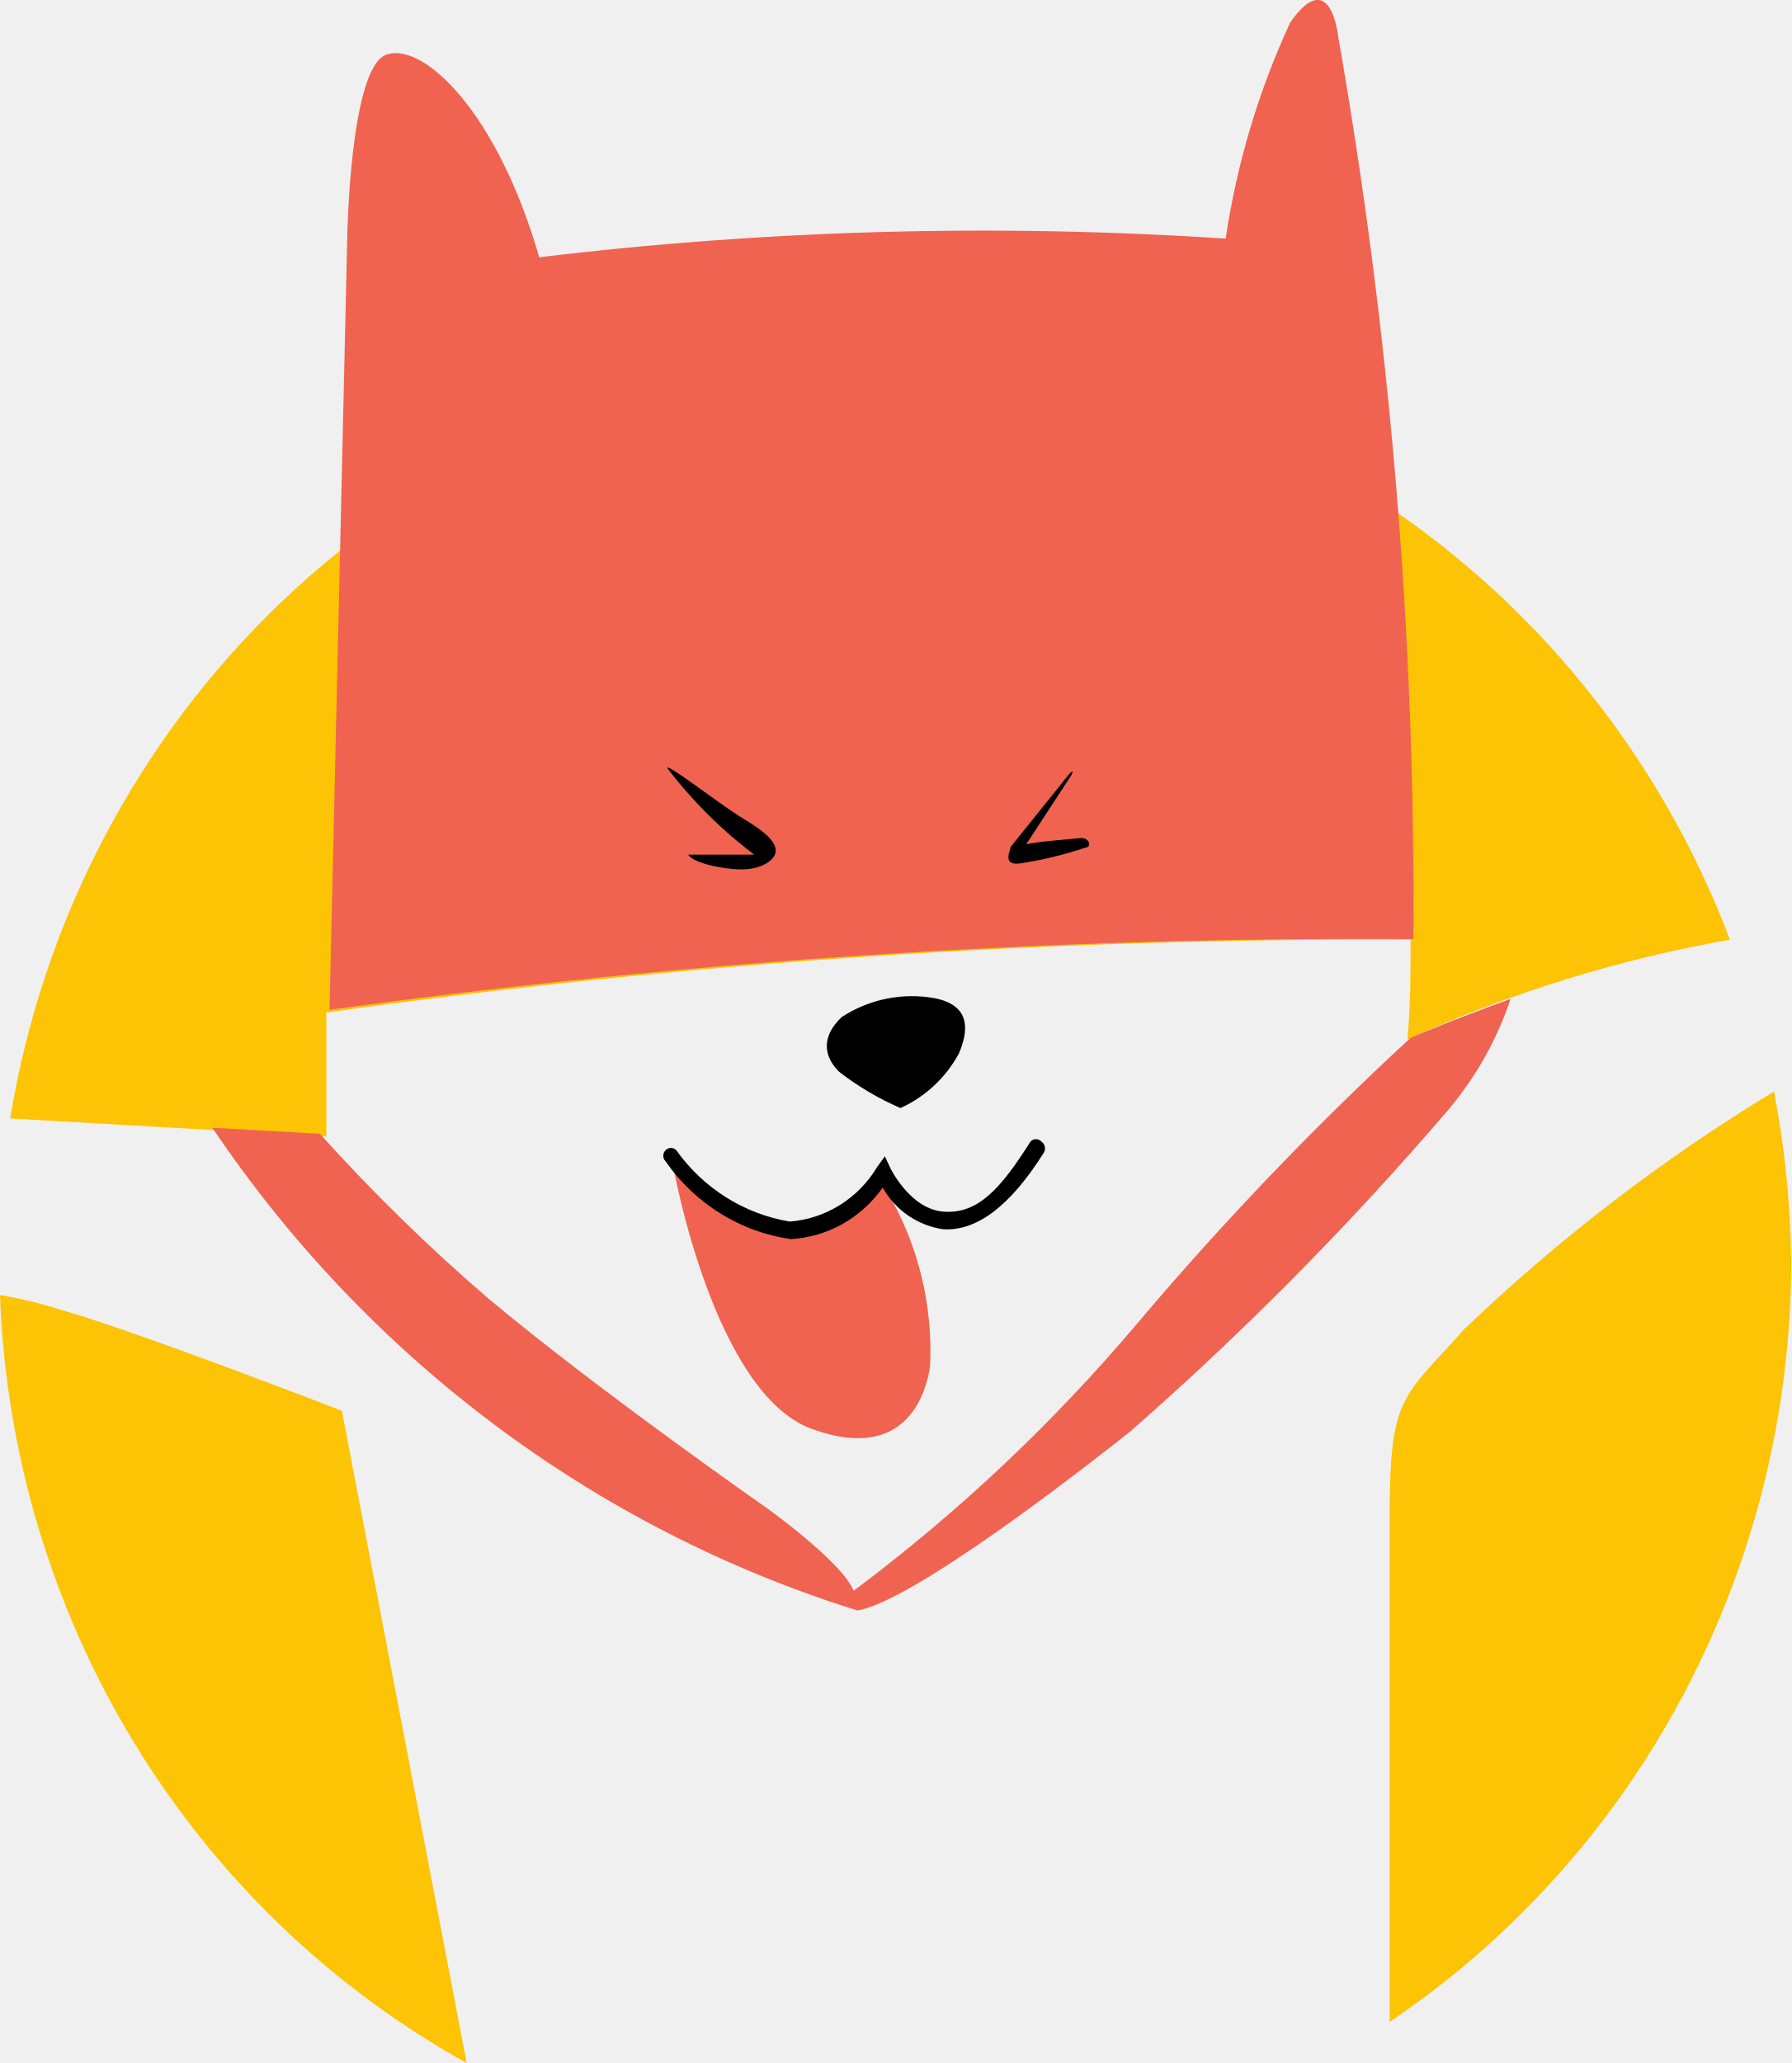
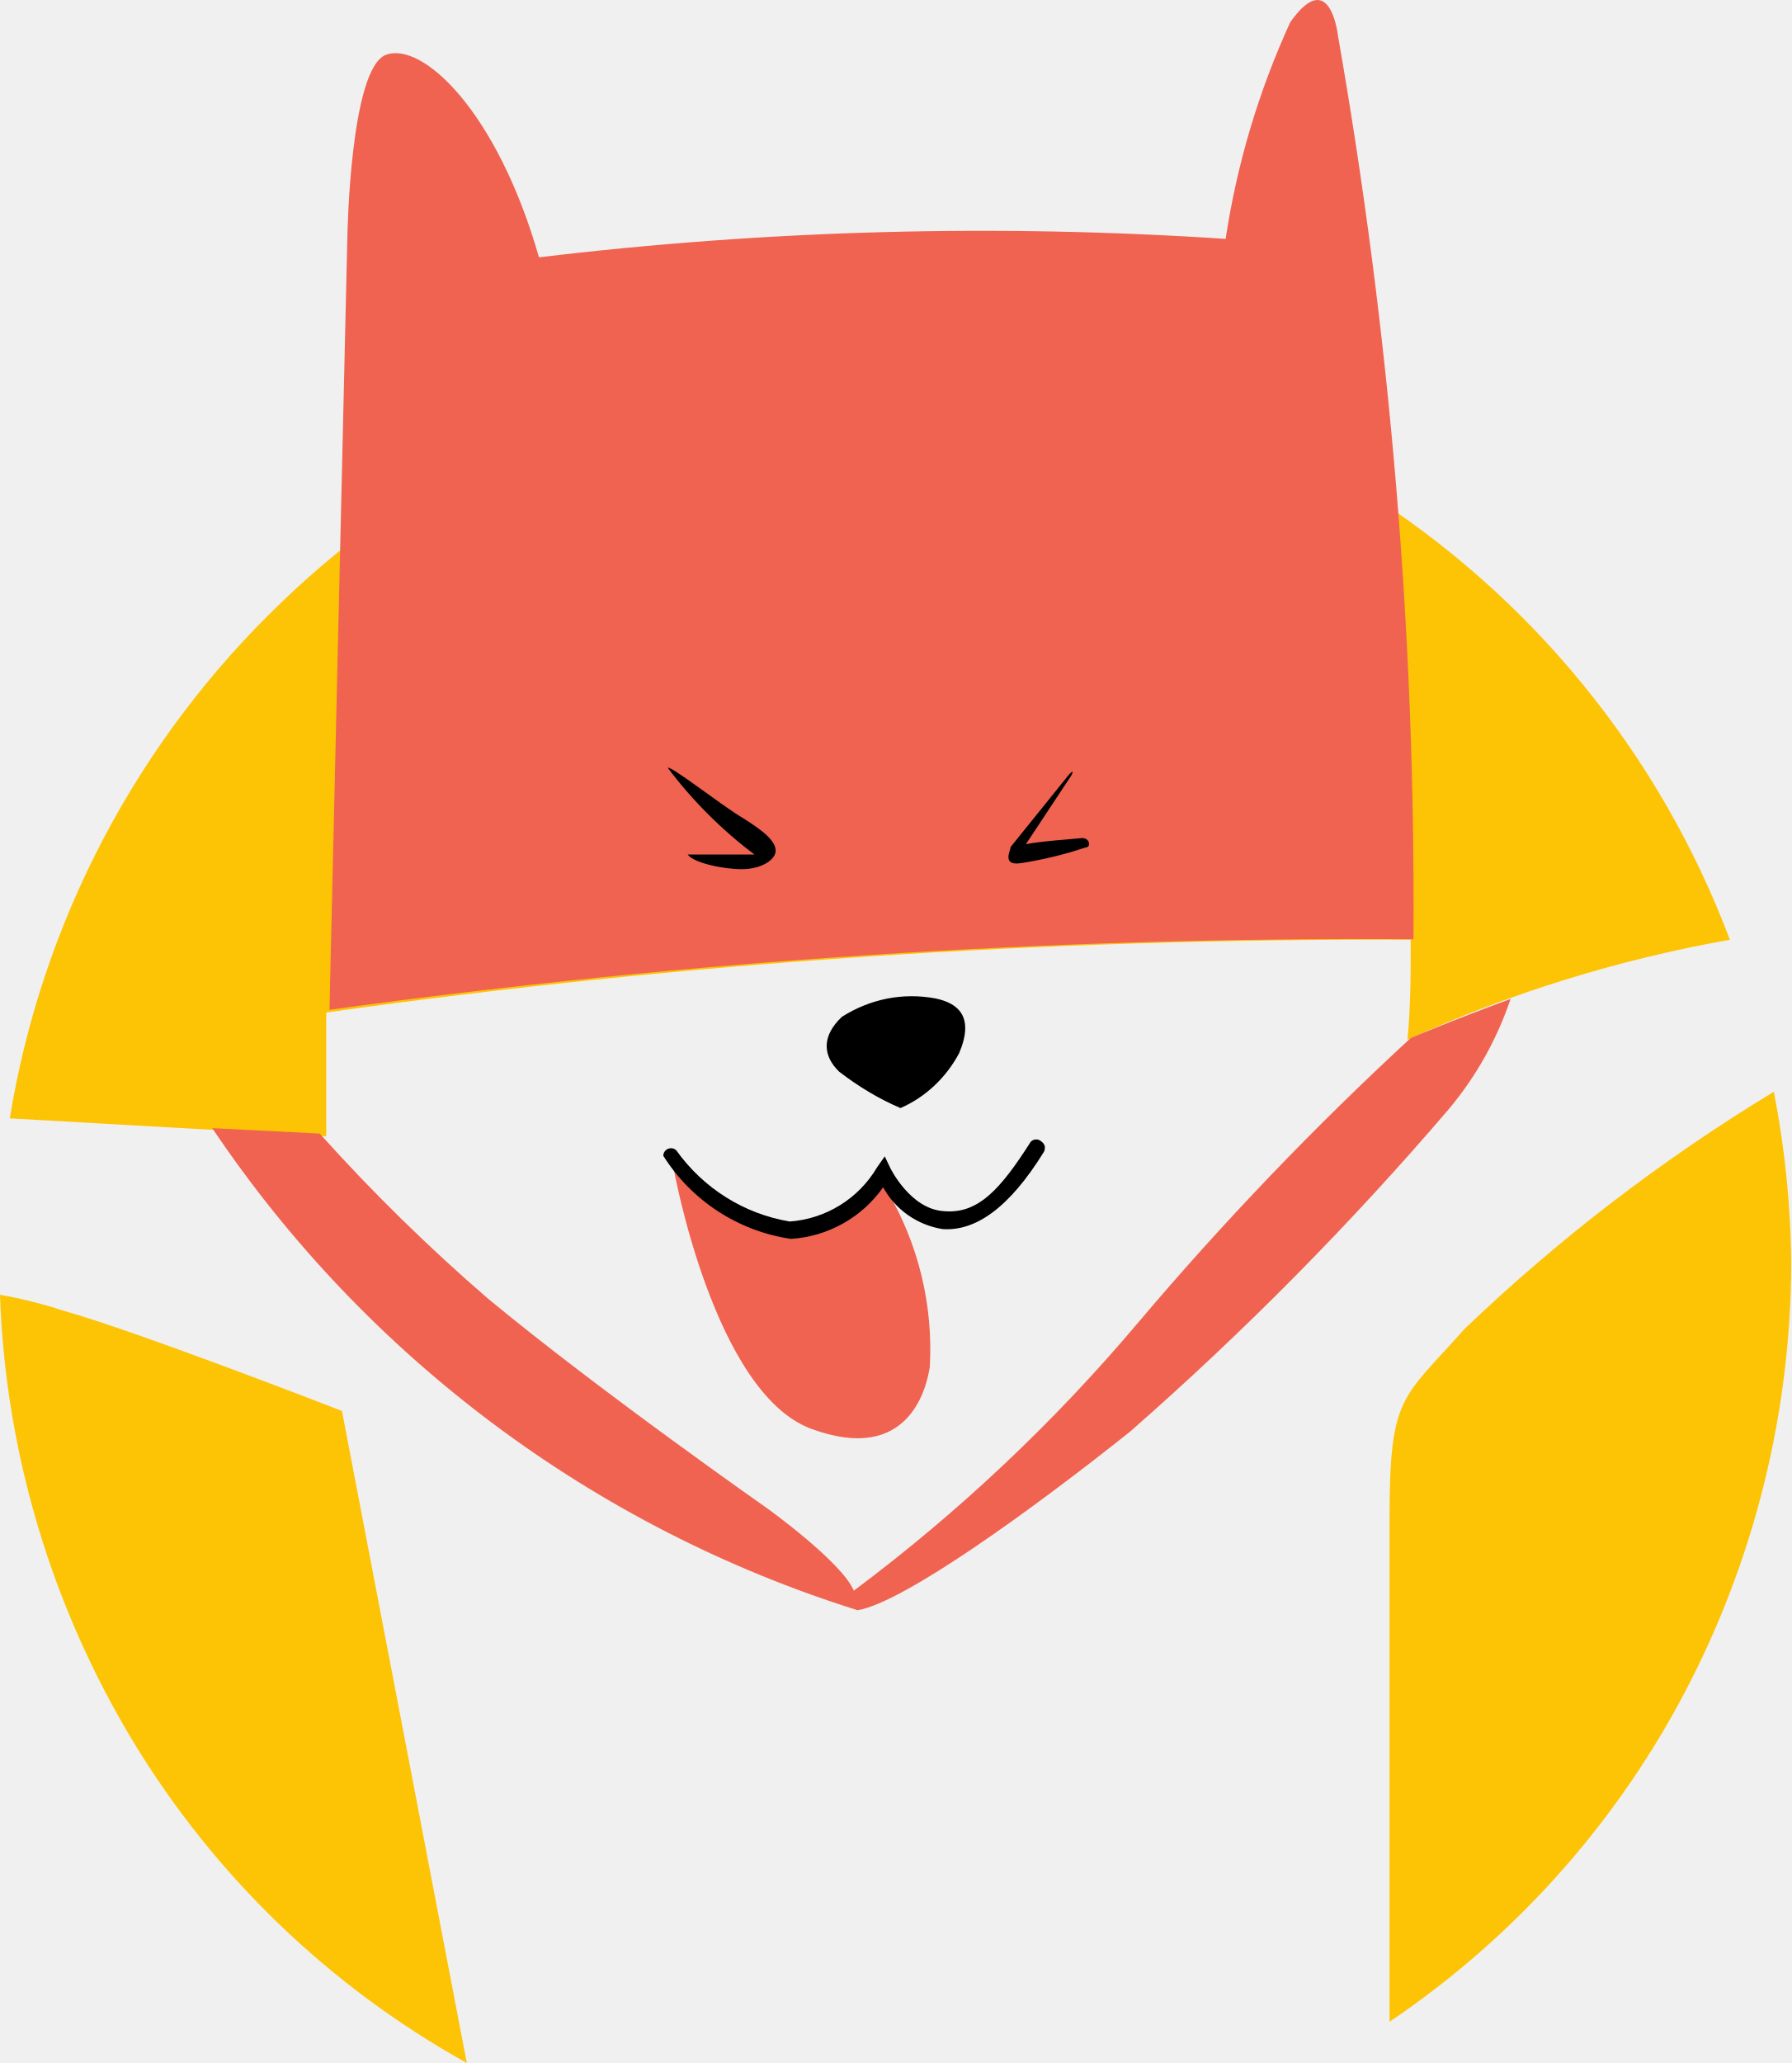
- <svg xmlns="http://www.w3.org/2000/svg" width="33" height="38" viewBox="0 0 33 38" fill="none">
-   <g clip-path="url(#clip0_153_267)">
-     <path d="M6.012 20.935V18.651C12.631 17.724 19.306 17.275 25.988 17.308C25.988 17.914 25.988 18.53 25.929 19.146C27.828 18.287 29.824 17.669 31.871 17.308C30.566 13.864 28.188 10.954 25.104 9.023C22.019 7.093 18.398 6.251 14.798 6.625C11.198 6.999 7.818 8.57 5.178 11.095C2.539 13.62 0.785 16.96 0.188 20.601L6.012 20.935Z" fill="#FDC305" />
-     <path d="M26.978 24.481C25.829 25.774 25.602 25.694 25.602 27.967C25.602 28.887 25.602 32.918 25.602 37.242C27.872 35.712 29.736 33.633 31.027 31.189C32.318 28.746 32.996 26.014 33 23.238C32.987 22.187 32.881 21.139 32.683 20.106C30.631 21.349 28.718 22.816 26.978 24.481Z" fill="#FDC305" />
-     <path d="M6.299 25.987C6.299 25.987 2.545 24.532 1.159 24.138C0.78 24.016 0.392 23.921 0 23.855C0.107 26.771 0.956 29.608 2.463 32.088C3.971 34.568 6.084 36.605 8.597 38L6.299 25.987Z" fill="#FDC305" />
-     <path d="M26.038 17.297C26.078 11.719 25.614 6.148 24.651 0.657C24.651 0.657 24.512 -0.647 23.77 0.414C23.186 1.675 22.786 3.016 22.581 4.395C18.364 4.118 14.13 4.233 9.934 4.739C9.151 2.021 7.775 0.758 7.111 1.01C6.447 1.263 6.398 4.355 6.398 4.355L6.071 18.601C12.688 17.688 19.36 17.252 26.038 17.297Z" fill="#F06351" />
-     <path d="M12.291 14.145C12.291 14.054 13.281 14.832 13.687 15.075C14.093 15.317 14.291 15.499 14.291 15.671C14.291 15.843 14.024 16.014 13.668 16.014C13.311 16.014 12.766 15.893 12.677 15.742H13.608H13.895C13.292 15.286 12.752 14.749 12.291 14.145Z" fill="black" />
-     <path d="M19.699 14.256L18.619 15.6C18.619 15.661 18.451 15.954 18.798 15.903C19.208 15.841 19.612 15.743 20.006 15.61C20.115 15.61 20.075 15.418 19.897 15.438C19.719 15.459 19.214 15.489 18.907 15.55L19.739 14.277C19.739 14.277 19.808 14.145 19.699 14.256Z" fill="black" />
-     <path d="M16.589 20.41C17.048 20.203 17.428 19.848 17.669 19.399C17.946 18.742 17.669 18.48 17.233 18.389C16.637 18.278 16.021 18.4 15.51 18.732C15.123 19.096 15.173 19.46 15.46 19.743C15.808 20.012 16.187 20.236 16.589 20.41Z" fill="black" />
-     <path d="M16.193 21.672C16.082 21.903 15.927 22.109 15.737 22.279C15.455 22.51 15.109 22.645 14.747 22.663C14.226 22.705 13.708 22.55 13.291 22.228C13.095 22.108 12.918 21.958 12.766 21.784C12.667 21.672 12.545 21.582 12.41 21.521C12.41 21.521 13.152 25.663 14.955 26.32C16.758 26.977 17.074 25.562 17.134 25.178C17.193 24.032 16.91 22.894 16.322 21.915C16.302 21.602 16.292 21.804 16.193 21.672Z" fill="#F06351" />
-     <path d="M14.569 22.824C14.108 22.758 13.666 22.597 13.27 22.35C12.873 22.104 12.53 21.777 12.261 21.39C12.248 21.376 12.238 21.361 12.23 21.343C12.223 21.326 12.22 21.307 12.22 21.288C12.22 21.27 12.223 21.251 12.23 21.234C12.238 21.216 12.248 21.201 12.261 21.187C12.274 21.174 12.289 21.163 12.306 21.156C12.323 21.149 12.342 21.145 12.36 21.145C12.379 21.145 12.397 21.149 12.414 21.156C12.431 21.163 12.446 21.174 12.459 21.187C12.959 21.889 13.71 22.361 14.549 22.501C14.877 22.476 15.195 22.371 15.476 22.195C15.757 22.019 15.992 21.778 16.163 21.491L16.302 21.299L16.401 21.511C16.401 21.511 16.767 22.279 17.391 22.319C18.015 22.36 18.431 21.905 18.986 21.026C18.999 21.012 19.014 21.002 19.031 20.994C19.048 20.987 19.067 20.983 19.085 20.983C19.103 20.983 19.122 20.987 19.139 20.994C19.156 21.002 19.171 21.012 19.184 21.026C19.216 21.047 19.239 21.079 19.248 21.117C19.257 21.154 19.252 21.194 19.233 21.228C18.6 22.238 17.976 22.683 17.372 22.642C17.142 22.608 16.923 22.521 16.73 22.389C16.538 22.256 16.378 22.08 16.262 21.875C16.067 22.152 15.814 22.381 15.521 22.546C15.228 22.71 14.903 22.805 14.569 22.824Z" fill="black" />
-     <path d="M25.988 19.116C24.21 20.757 22.533 22.508 20.967 24.36C19.41 26.205 17.653 27.863 15.727 29.301C15.51 28.765 14.123 27.775 14.123 27.775C14.123 27.775 11.023 25.613 8.993 23.915C7.898 22.973 6.862 21.961 5.893 20.884L3.912 20.773C6.774 25.022 10.964 28.157 15.797 29.665C16.649 29.523 19.035 27.785 20.818 26.371C22.917 24.534 24.883 22.545 26.701 20.42C27.199 19.825 27.582 19.139 27.83 18.399C26.741 18.793 25.988 19.116 25.988 19.116Z" fill="#F06351" />
+ <svg xmlns="http://www.w3.org/2000/svg" viewBox="0 0 33 38" fill="none">
+   <g clip-path="url(#a)">
+     <path d="M6.01 20.93v-2.28c6.62-.93 13.3-1.37 19.98-1.34 0 .6 0 1.22-.06 1.84a24.9 24.9 0 0 1 5.94-1.84 16.77 16.77 0 0 0-6.77-8.29 16.25 16.25 0 0 0-19.92 2.08 16.95 16.95 0 0 0-5 9.5l5.83.33Zm20.97 3.55c-1.15 1.3-1.38 1.21-1.38 3.49v9.27a16.7 16.7 0 0 0 5.43-6.05 17.08 17.08 0 0 0 1.97-7.95 17.3 17.3 0 0 0-.32-3.13 32.86 32.86 0 0 0-5.7 4.37Zm-20.68 1.51s-3.75-1.46-5.14-1.85a8.33 8.33 0 0 0-1.16-.29c.1 2.92.96 5.76 2.46 8.24a16.63 16.63 0 0 0 6.14 5.91l-2.3-12.01Z" fill="#FDC305" />
+     <path d="M26.04 17.3a92.52 92.52 0 0 0-1.39-16.64s-.14-1.3-.88-.25c-.58 1.27-.98 2.6-1.19 3.99a68.3 68.3 0 0 0-12.65.34c-.78-2.72-2.16-3.98-2.82-3.73-.66.25-.71 3.34-.71 3.34l-.33 14.25a139.1 139.1 0 0 1 19.97-1.3Z" fill="#F06351" />
+     <path d="M12.3 14.15c0-.1.98.68 1.39.92.4.25.6.43.6.6 0 .17-.27.34-.62.34-.36 0-.9-.12-1-.27h1.23c-.6-.45-1.15-1-1.6-1.6Zm7.4.11-1.08 1.34c0 .06-.17.35.18.3.4-.06.81-.16 1.2-.29.11 0 .08-.2-.1-.17-.18.02-.69.05-1 .11l.84-1.27s.07-.13-.04-.02Zm-3.11 6.15c.46-.2.84-.56 1.08-1.01.28-.66 0-.92-.44-1.01-.6-.11-1.2.01-1.72.34-.39.37-.34.73-.05 1.01.35.27.73.5 1.13.67Z" fill="#000" />
+     <path d="M16.2 21.67a1.7 1.7 0 0 1-1.45.99 2.1 2.1 0 0 1-1.46-.43c-.2-.12-.37-.27-.52-.45-.1-.1-.22-.2-.36-.26 0 0 .74 4.14 2.54 4.8 1.8.66 2.12-.76 2.18-1.14a5.76 5.76 0 0 0-.8-3.27c-.03-.3-.04-.1-.14-.24Z" fill="#F06351" />
+     <path d="M14.57 22.82a3.36 3.36 0 0 1-2.35-1.53.14.14 0 0 1 .09-.13.14.14 0 0 1 .15.03c.5.7 1.25 1.17 2.09 1.31a2.04 2.04 0 0 0 1.61-1l.14-.2.1.21s.37.77 1 .8c.62.05 1.03-.4 1.59-1.28a.14.14 0 0 1 .2 0c.03.02.05.05.06.09 0 .03 0 .07-.02.1-.63 1.02-1.25 1.46-1.86 1.42a1.52 1.52 0 0 1-1.1-.77 2.25 2.25 0 0 1-1.7.95Z" fill="#000" />
+     <path d="M25.99 19.12a58.7 58.7 0 0 0-5.02 5.24 31.58 31.58 0 0 1-5.24 4.94c-.22-.53-1.6-1.52-1.6-1.52s-3.1-2.17-5.14-3.86a34.1 34.1 0 0 1-3.1-3.04l-1.98-.1a22.39 22.39 0 0 0 11.89 8.88c.85-.14 3.24-1.87 5.02-3.29a58.15 58.15 0 0 0 5.88-5.95c.5-.6.88-1.28 1.13-2.02-1.09.4-1.84.72-1.84.72Z" fill="#F06351" />
  </g>
  <defs>
-     <clipPath id="clip0_153_267">
-       <rect width="33" height="38" fill="white" />
+     <clipPath id="a">
+       <path fill="#fff" d="M0 0h33v38h-33z" />
    </clipPath>
  </defs>
</svg>
